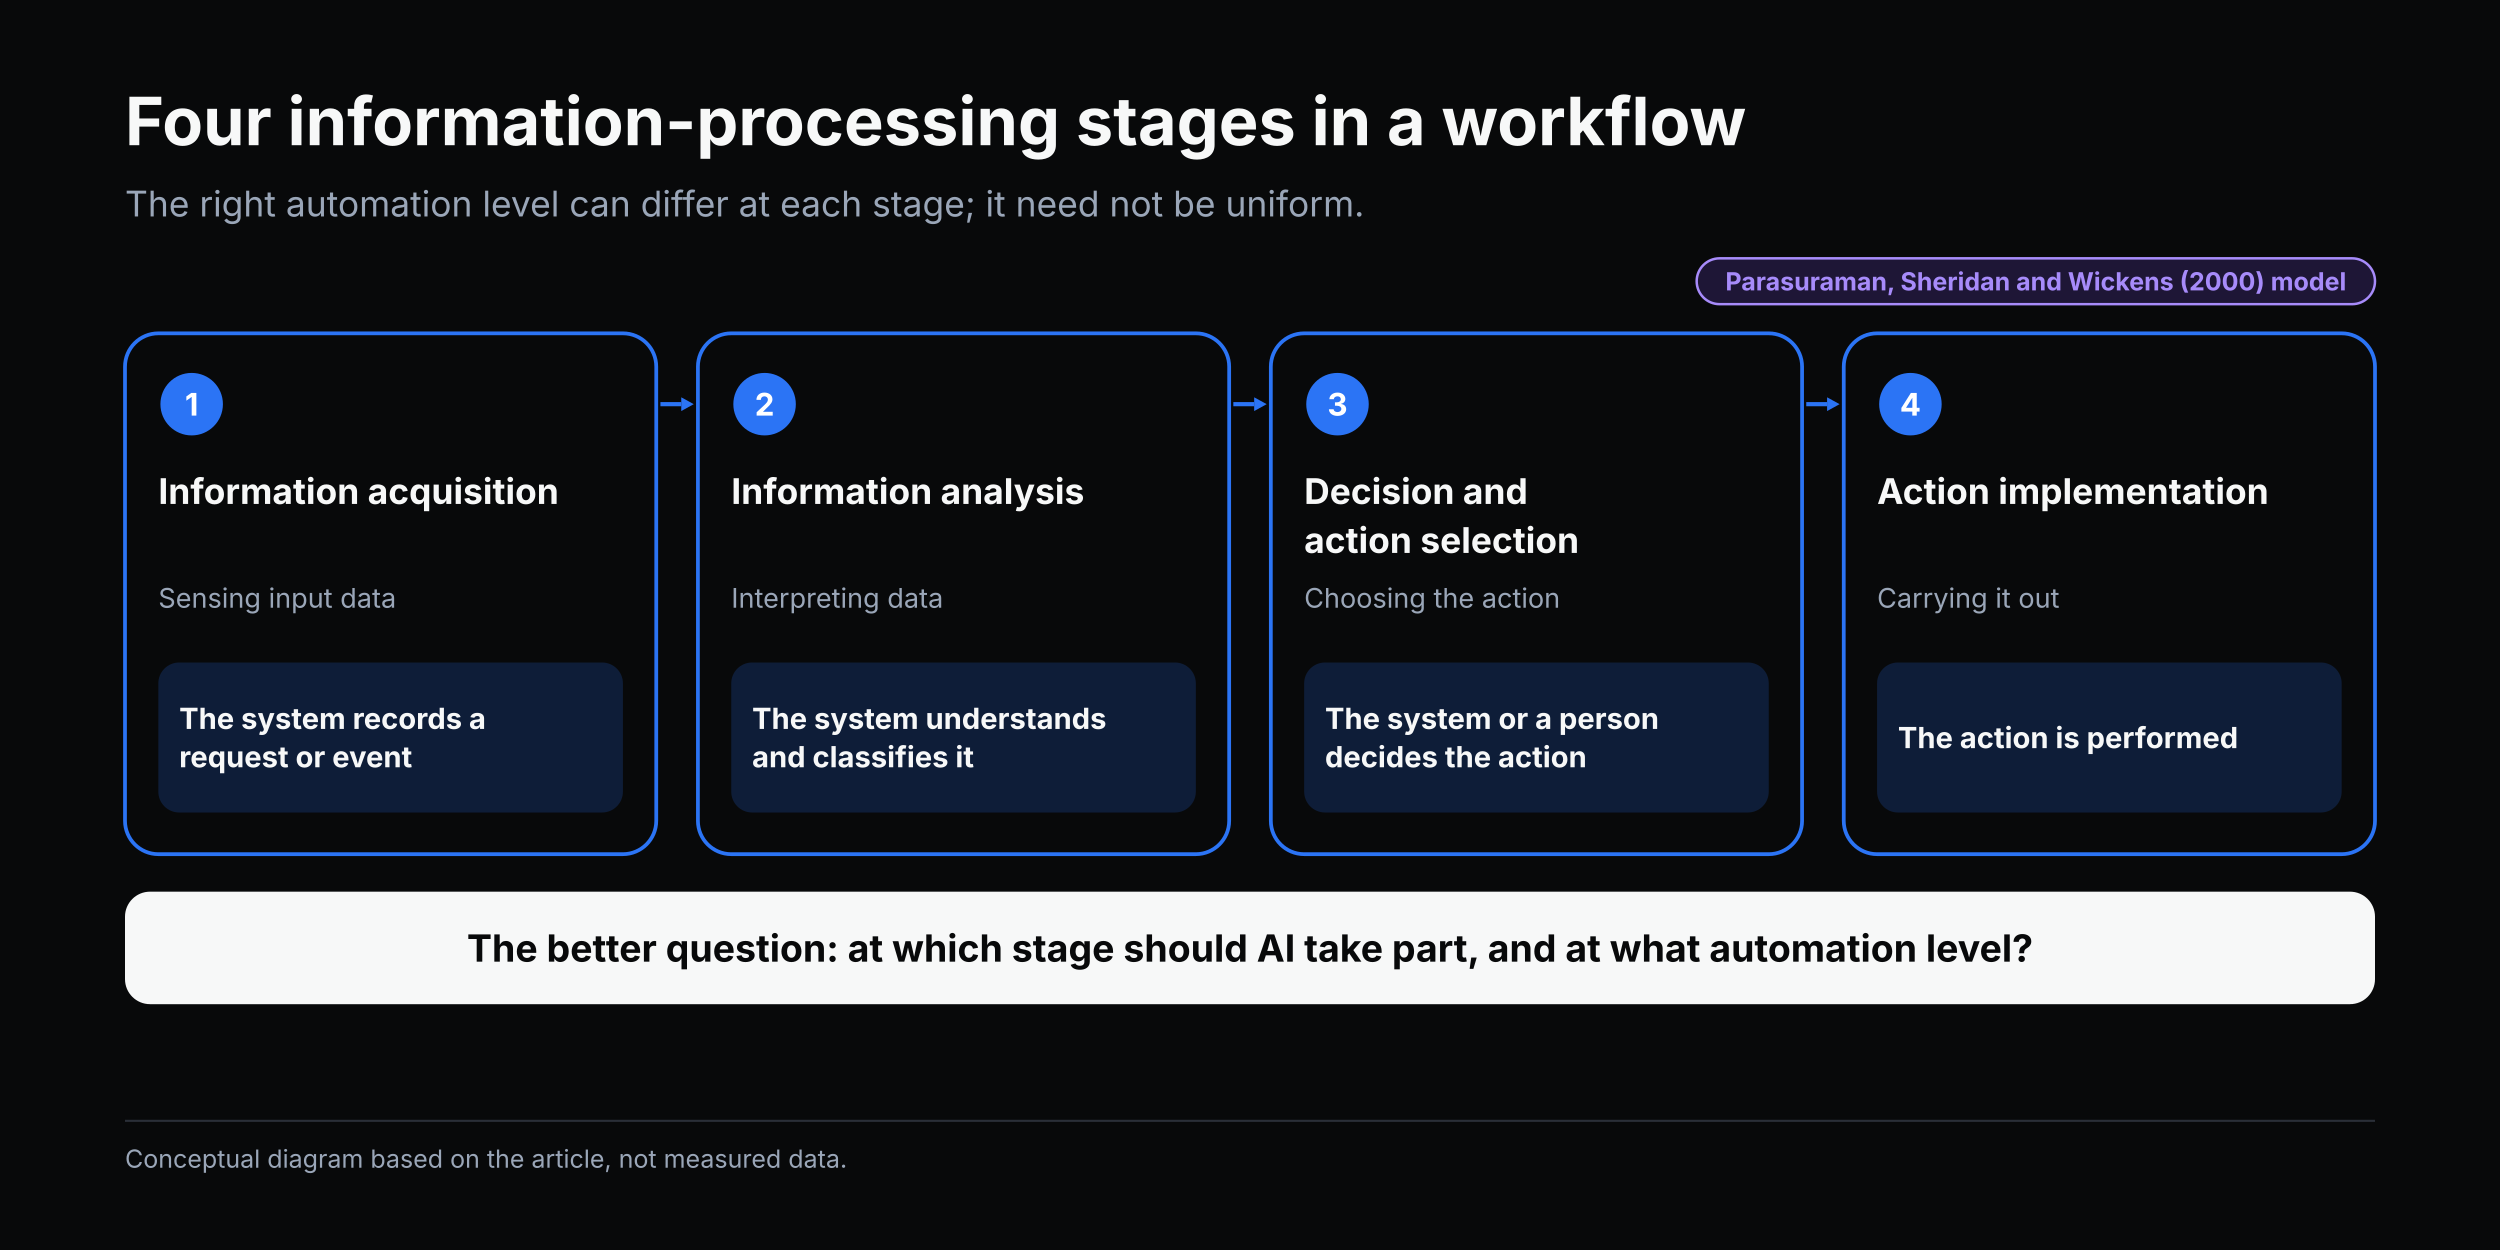
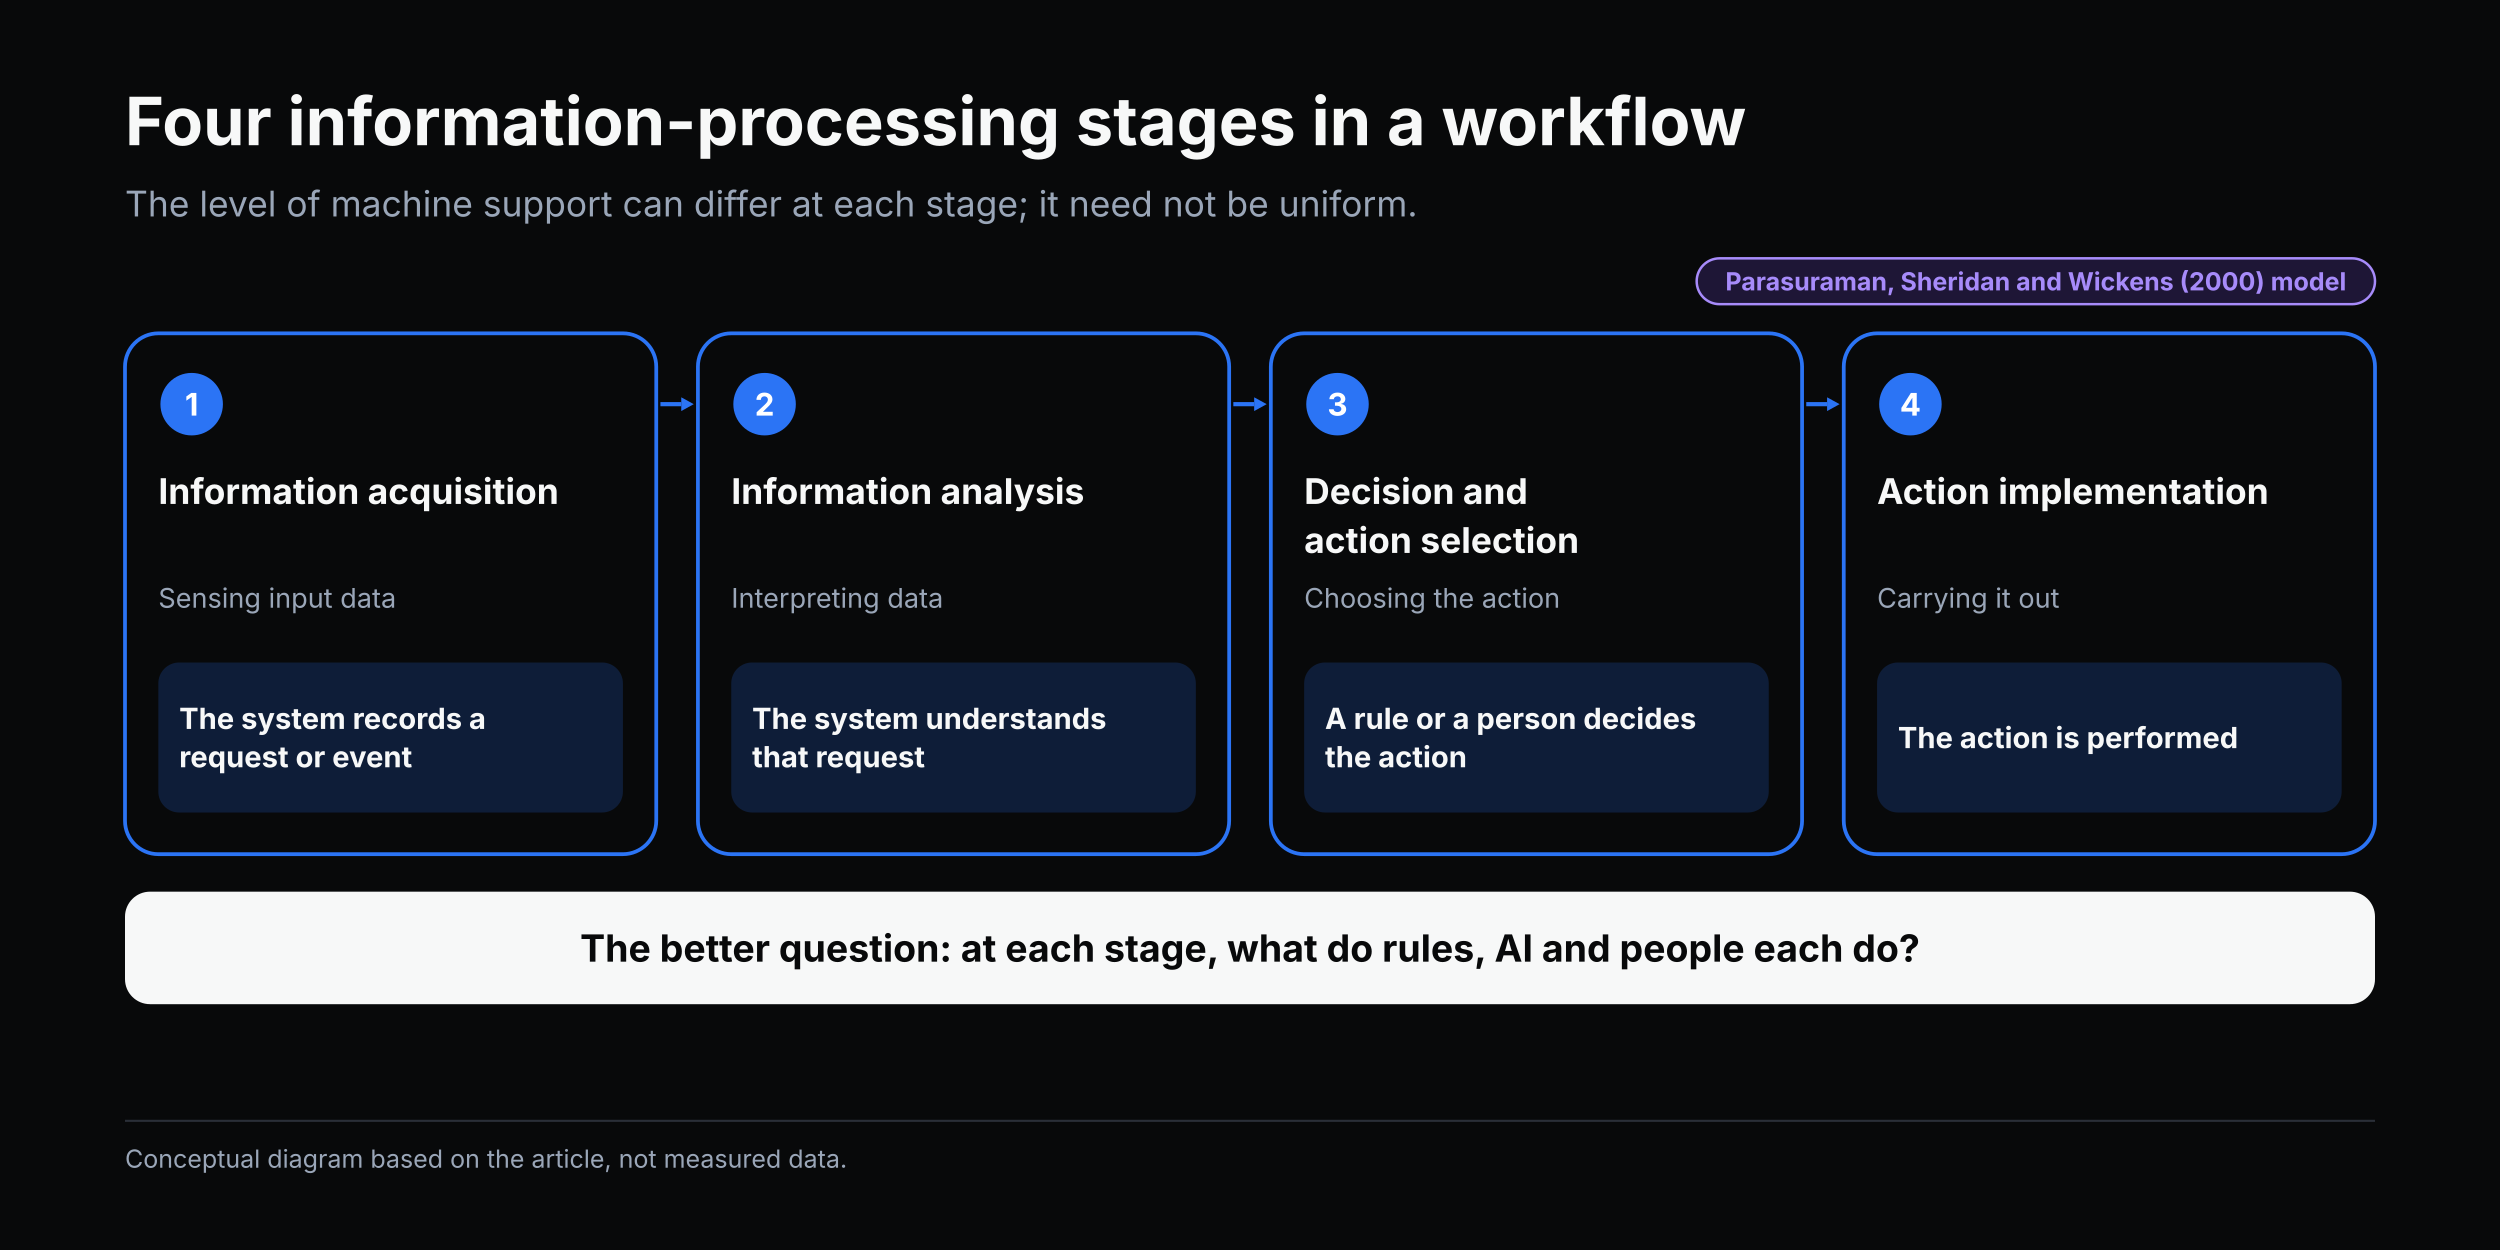
- <svg xmlns="http://www.w3.org/2000/svg" viewBox="0 0 1200 600" width="1200" height="600" role="img" aria-label="The four-stage information-processing model: acquisition, analysis, decision and action selection, and implementation, mapped to recording an event, classifying it, deciding, and acting; the automation level can differ at each stage." font-family="Inter, system-ui, sans-serif">
+ <svg xmlns="http://www.w3.org/2000/svg" viewBox="0 0 1200 600" width="1200" height="600" role="img" aria-label="The four-stage information-processing model: acquisition, analysis, decision and action selection, and implementation, mapped to recording an event, understanding the request, a rule or a person deciding, and carrying out the action; the level of machine support can differ at each stage." font-family="Inter, system-ui, sans-serif">
  <rect width="1200" height="600" fill="#08090A" />
  <text x="60.0" y="69.7" font-size="32" font-weight="700" fill="#F7F8F8" text-anchor="start">Four information-processing stages in a workflow</text>
-   <text x="60.0" y="103.9" font-size="17" font-weight="400" fill="#9AA6B8" text-anchor="start">The right automation level can differ at each stage; it need not be uniform.</text>
+   <text x="60.0" y="103.9" font-size="17" font-weight="400" fill="#9AA6B8" text-anchor="start">The level of machine support can differ at each stage; it need not be uniform.</text>
  <line x1="60.0" y1="538.0" x2="1140.0" y2="538.0" stroke="#2A2F38" stroke-width="1" />
  <text x="60.0" y="560.5" font-size="12" font-weight="400" fill="#9AA6B8" text-anchor="start">Conceptual diagram based on the article, not measured data.</text>
  <rect x="814.4" y="124.0" width="325.6" height="22.0" rx="11.0" fill="#1E1636" stroke="#A78BFA" stroke-width="1.2" />
  <text x="977.2" y="139.4" font-size="12" font-weight="700" fill="#A78BFA" text-anchor="middle">Parasuraman, Sheridan and Wickens (2000) model</text>
  <rect x="60.0" y="160.0" width="255.0" height="250.0" rx="16" fill="#08090A" stroke="#2B74F5" stroke-width="1.8" />
  <circle cx="92.0" cy="194.0" r="15" fill="#2B74F5" />
  <text x="92.0" y="199.5" font-size="15" font-weight="700" fill="#FFFFFF" text-anchor="middle">1</text>
  <text x="76.0" y="241.9" font-size="17" font-weight="700" fill="#F7F8F8" text-anchor="start">Information acquisition</text>
  <text x="76.0" y="291.7" font-size="13" font-weight="400" fill="#9AA6B8" text-anchor="start">Sensing input data</text>
  <rect x="76.0" y="318.0" width="223.0" height="72.0" rx="10" fill="#0E1D38" />
  <text x="86.0" y="349.9" font-size="14" font-weight="700" fill="#F7F8F8" text-anchor="start">The system records a</text>
  <text x="86.0" y="368.3" font-size="14" font-weight="700" fill="#F7F8F8" text-anchor="start">request or event</text>
  <line x1="317.0" y1="194.0" x2="327.0" y2="194.0" stroke="#2B74F5" stroke-width="2" />
  <polygon points="333.0,194.0 327.0,197.3 327.0,190.7" fill="#2B74F5" />
  <rect x="335.0" y="160.0" width="255.0" height="250.0" rx="16" fill="#08090A" stroke="#2B74F5" stroke-width="1.8" />
  <circle cx="367.0" cy="194.0" r="15" fill="#2B74F5" />
  <text x="367.0" y="199.5" font-size="15" font-weight="700" fill="#FFFFFF" text-anchor="middle">2</text>
  <text x="351.0" y="241.9" font-size="17" font-weight="700" fill="#F7F8F8" text-anchor="start">Information analysis</text>
  <text x="351.0" y="291.7" font-size="13" font-weight="400" fill="#9AA6B8" text-anchor="start">Interpreting data</text>
  <rect x="351.0" y="318.0" width="223.0" height="72.0" rx="10" fill="#0E1D38" />
  <text x="361.0" y="349.9" font-size="14" font-weight="700" fill="#F7F8F8" text-anchor="start">The system understands</text>
-   <text x="361.0" y="368.3" font-size="14" font-weight="700" fill="#F7F8F8" text-anchor="start">and classifies it</text>
+   <text x="361.0" y="368.3" font-size="14" font-weight="700" fill="#F7F8F8" text-anchor="start">that request</text>
  <line x1="592.0" y1="194.0" x2="602.0" y2="194.0" stroke="#2B74F5" stroke-width="2" />
  <polygon points="608.0,194.0 602.0,197.3 602.0,190.7" fill="#2B74F5" />
  <rect x="610.0" y="160.0" width="255.0" height="250.0" rx="16" fill="#08090A" stroke="#2B74F5" stroke-width="1.8" />
  <circle cx="642.0" cy="194.0" r="15" fill="#2B74F5" />
  <text x="642.0" y="199.5" font-size="15" font-weight="700" fill="#FFFFFF" text-anchor="middle">3</text>
  <text x="626.0" y="241.9" font-size="17" font-weight="700" fill="#F7F8F8" text-anchor="start">Decision and</text>
  <text x="626.0" y="265.4" font-size="17" font-weight="700" fill="#F7F8F8" text-anchor="start">action selection</text>
  <text x="626.0" y="291.7" font-size="13" font-weight="400" fill="#9AA6B8" text-anchor="start">Choosing the action</text>
  <rect x="626.0" y="318.0" width="223.0" height="72.0" rx="10" fill="#0E1D38" />
-   <text x="636.0" y="349.9" font-size="14" font-weight="700" fill="#F7F8F8" text-anchor="start">The system or a person</text>
-   <text x="636.0" y="368.3" font-size="14" font-weight="700" fill="#F7F8F8" text-anchor="start">decides the action</text>
+   <text x="636.0" y="349.9" font-size="14" font-weight="700" fill="#F7F8F8" text-anchor="start">A rule or a person decides</text>
+   <text x="636.0" y="368.3" font-size="14" font-weight="700" fill="#F7F8F8" text-anchor="start">the action</text>
  <line x1="867.0" y1="194.0" x2="877.0" y2="194.0" stroke="#2B74F5" stroke-width="2" />
  <polygon points="883.0,194.0 877.0,197.3 877.0,190.7" fill="#2B74F5" />
  <rect x="885.0" y="160.0" width="255.0" height="250.0" rx="16" fill="#08090A" stroke="#2B74F5" stroke-width="1.8" />
  <circle cx="917.0" cy="194.0" r="15" fill="#2B74F5" />
  <text x="917.0" y="199.5" font-size="15" font-weight="700" fill="#FFFFFF" text-anchor="middle">4</text>
  <text x="901.0" y="241.9" font-size="17" font-weight="700" fill="#F7F8F8" text-anchor="start">Action implementation</text>
  <text x="901.0" y="291.7" font-size="13" font-weight="400" fill="#9AA6B8" text-anchor="start">Carrying it out</text>
  <rect x="901.0" y="318.0" width="223.0" height="72.0" rx="10" fill="#0E1D38" />
  <text x="911.0" y="359.1" font-size="14" font-weight="700" fill="#F7F8F8" text-anchor="start">The action is performed</text>
  <rect x="60.0" y="428.0" width="1080.0" height="54.0" rx="12" fill="#F7F8F8" />
-   <text x="600.0" y="461.6" font-size="18" font-weight="700" fill="#08090A" text-anchor="middle">The better question: at which stage should AI take part, and at what automation level?</text>
+   <text x="600.0" y="461.6" font-size="18" font-weight="700" fill="#08090A" text-anchor="middle">The better question: at each stage, what do rules, AI and people each do?</text>
</svg>
